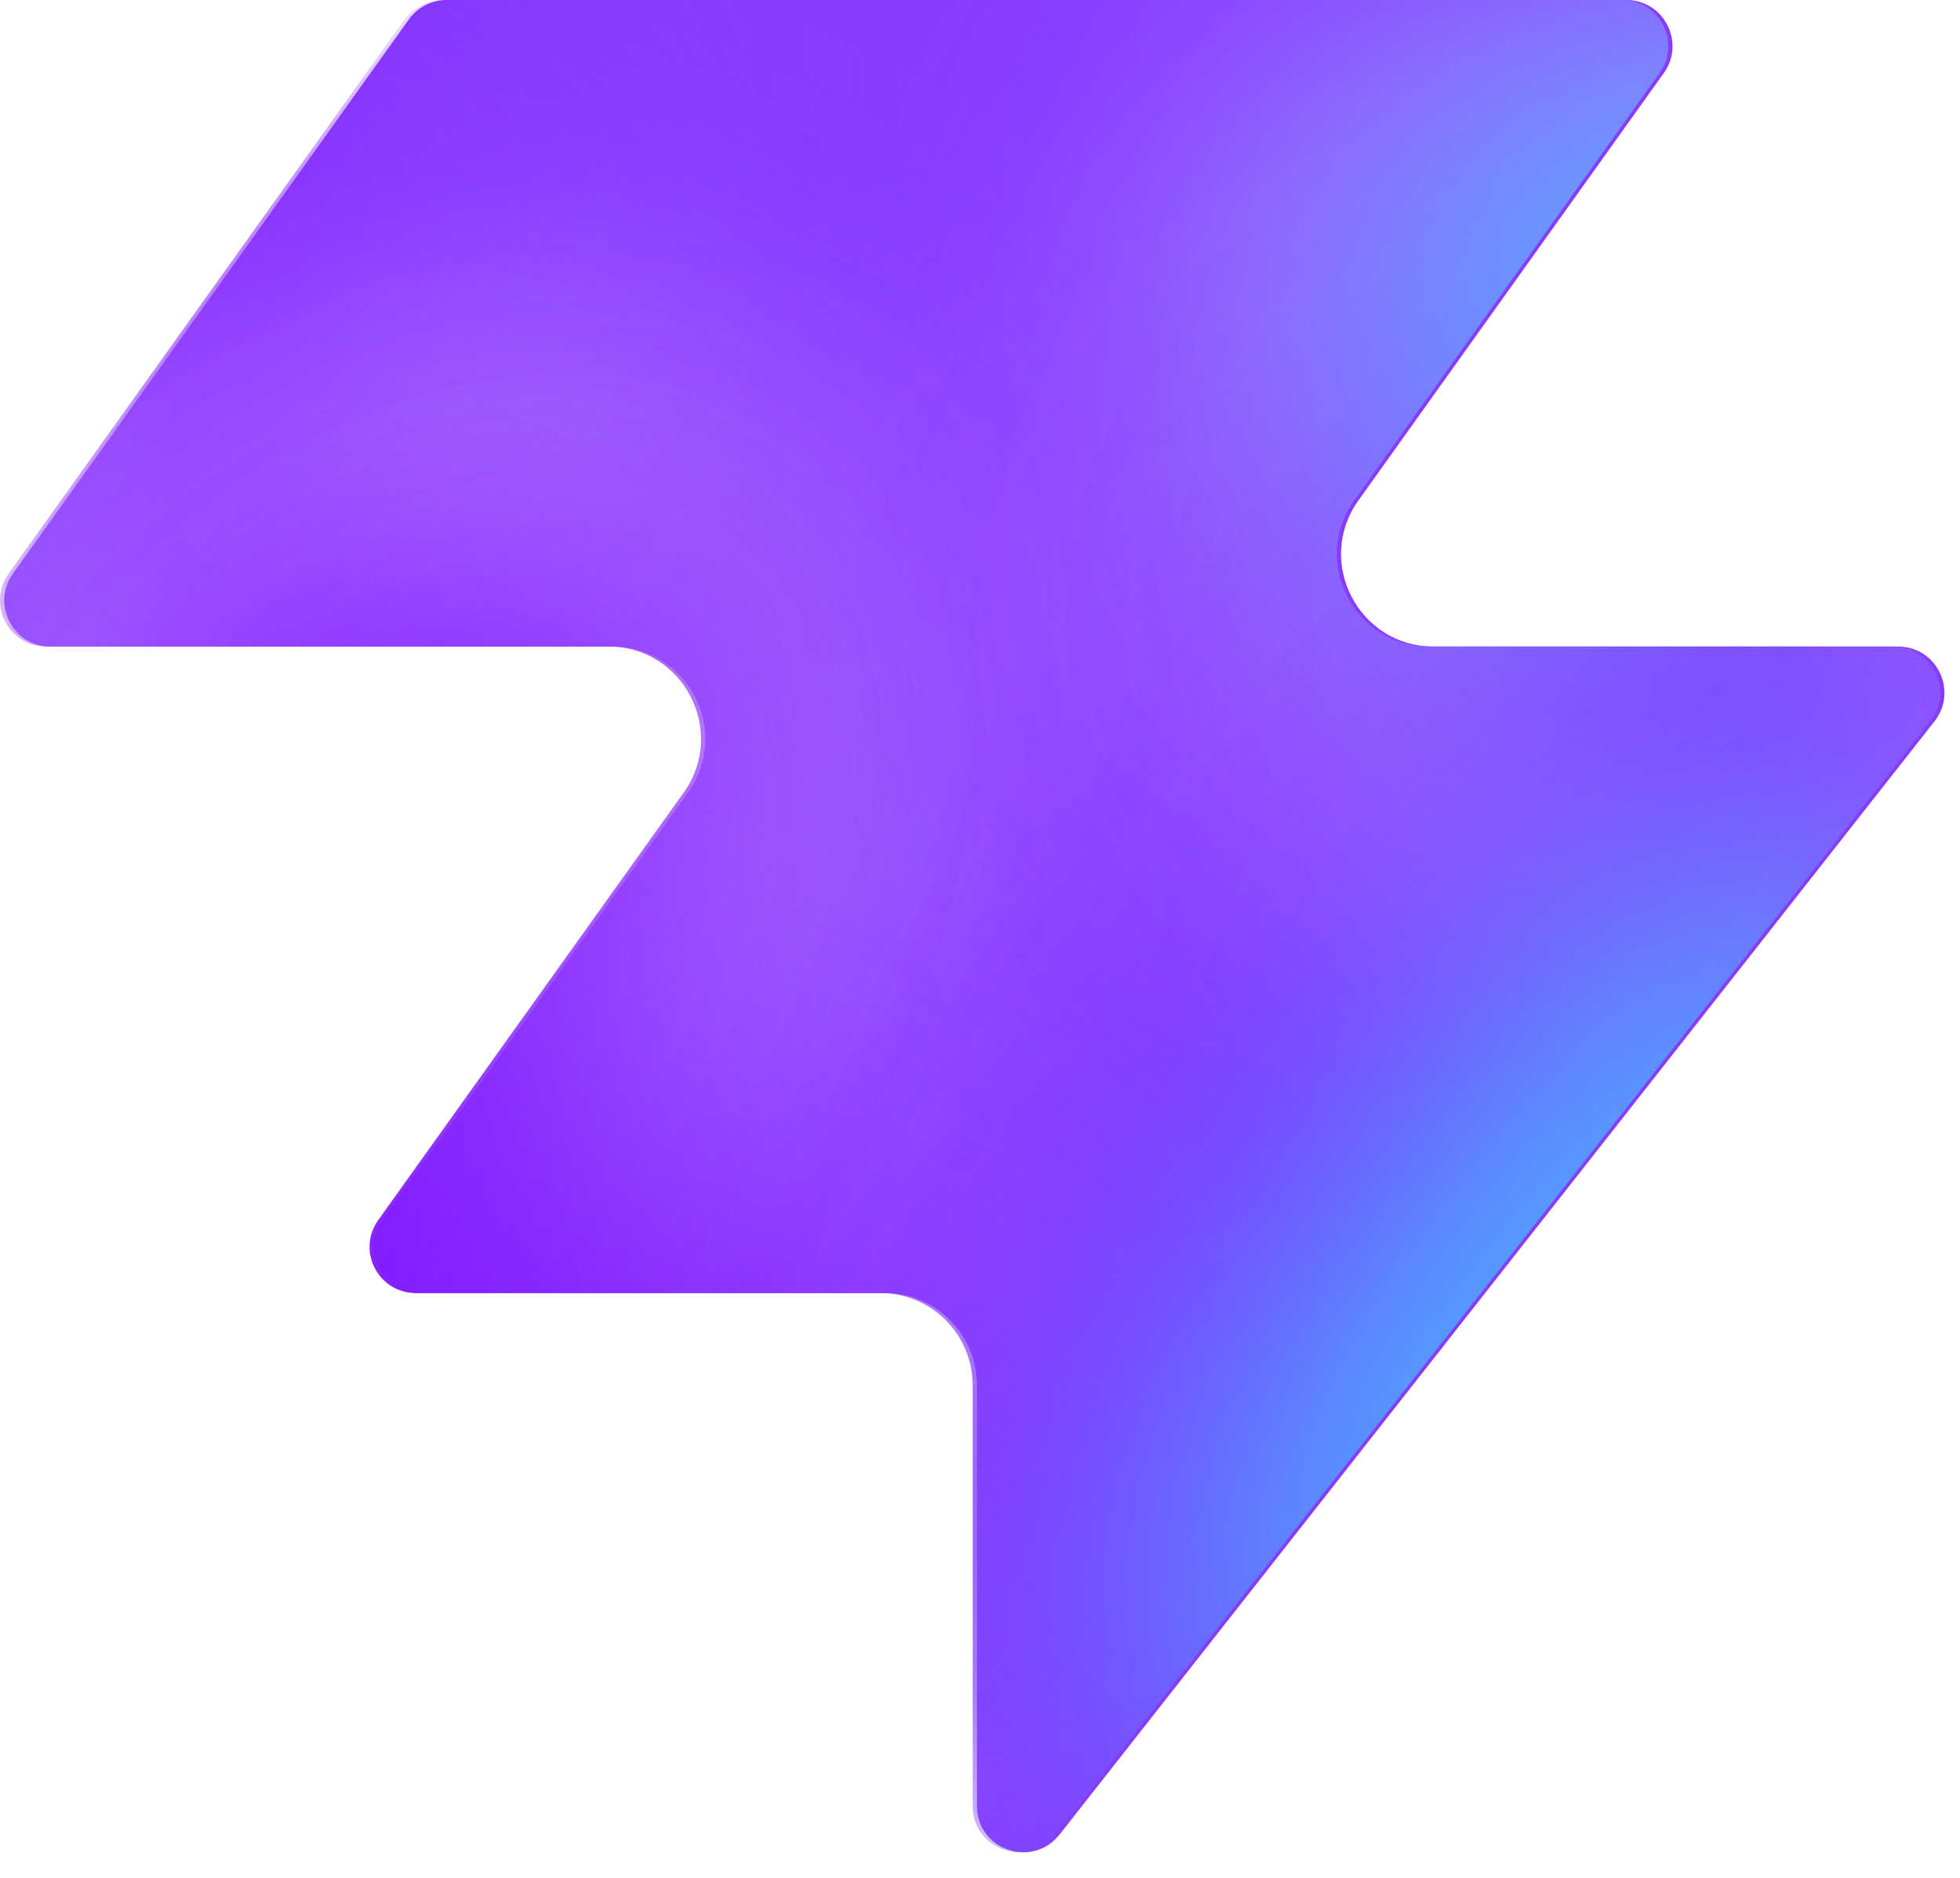
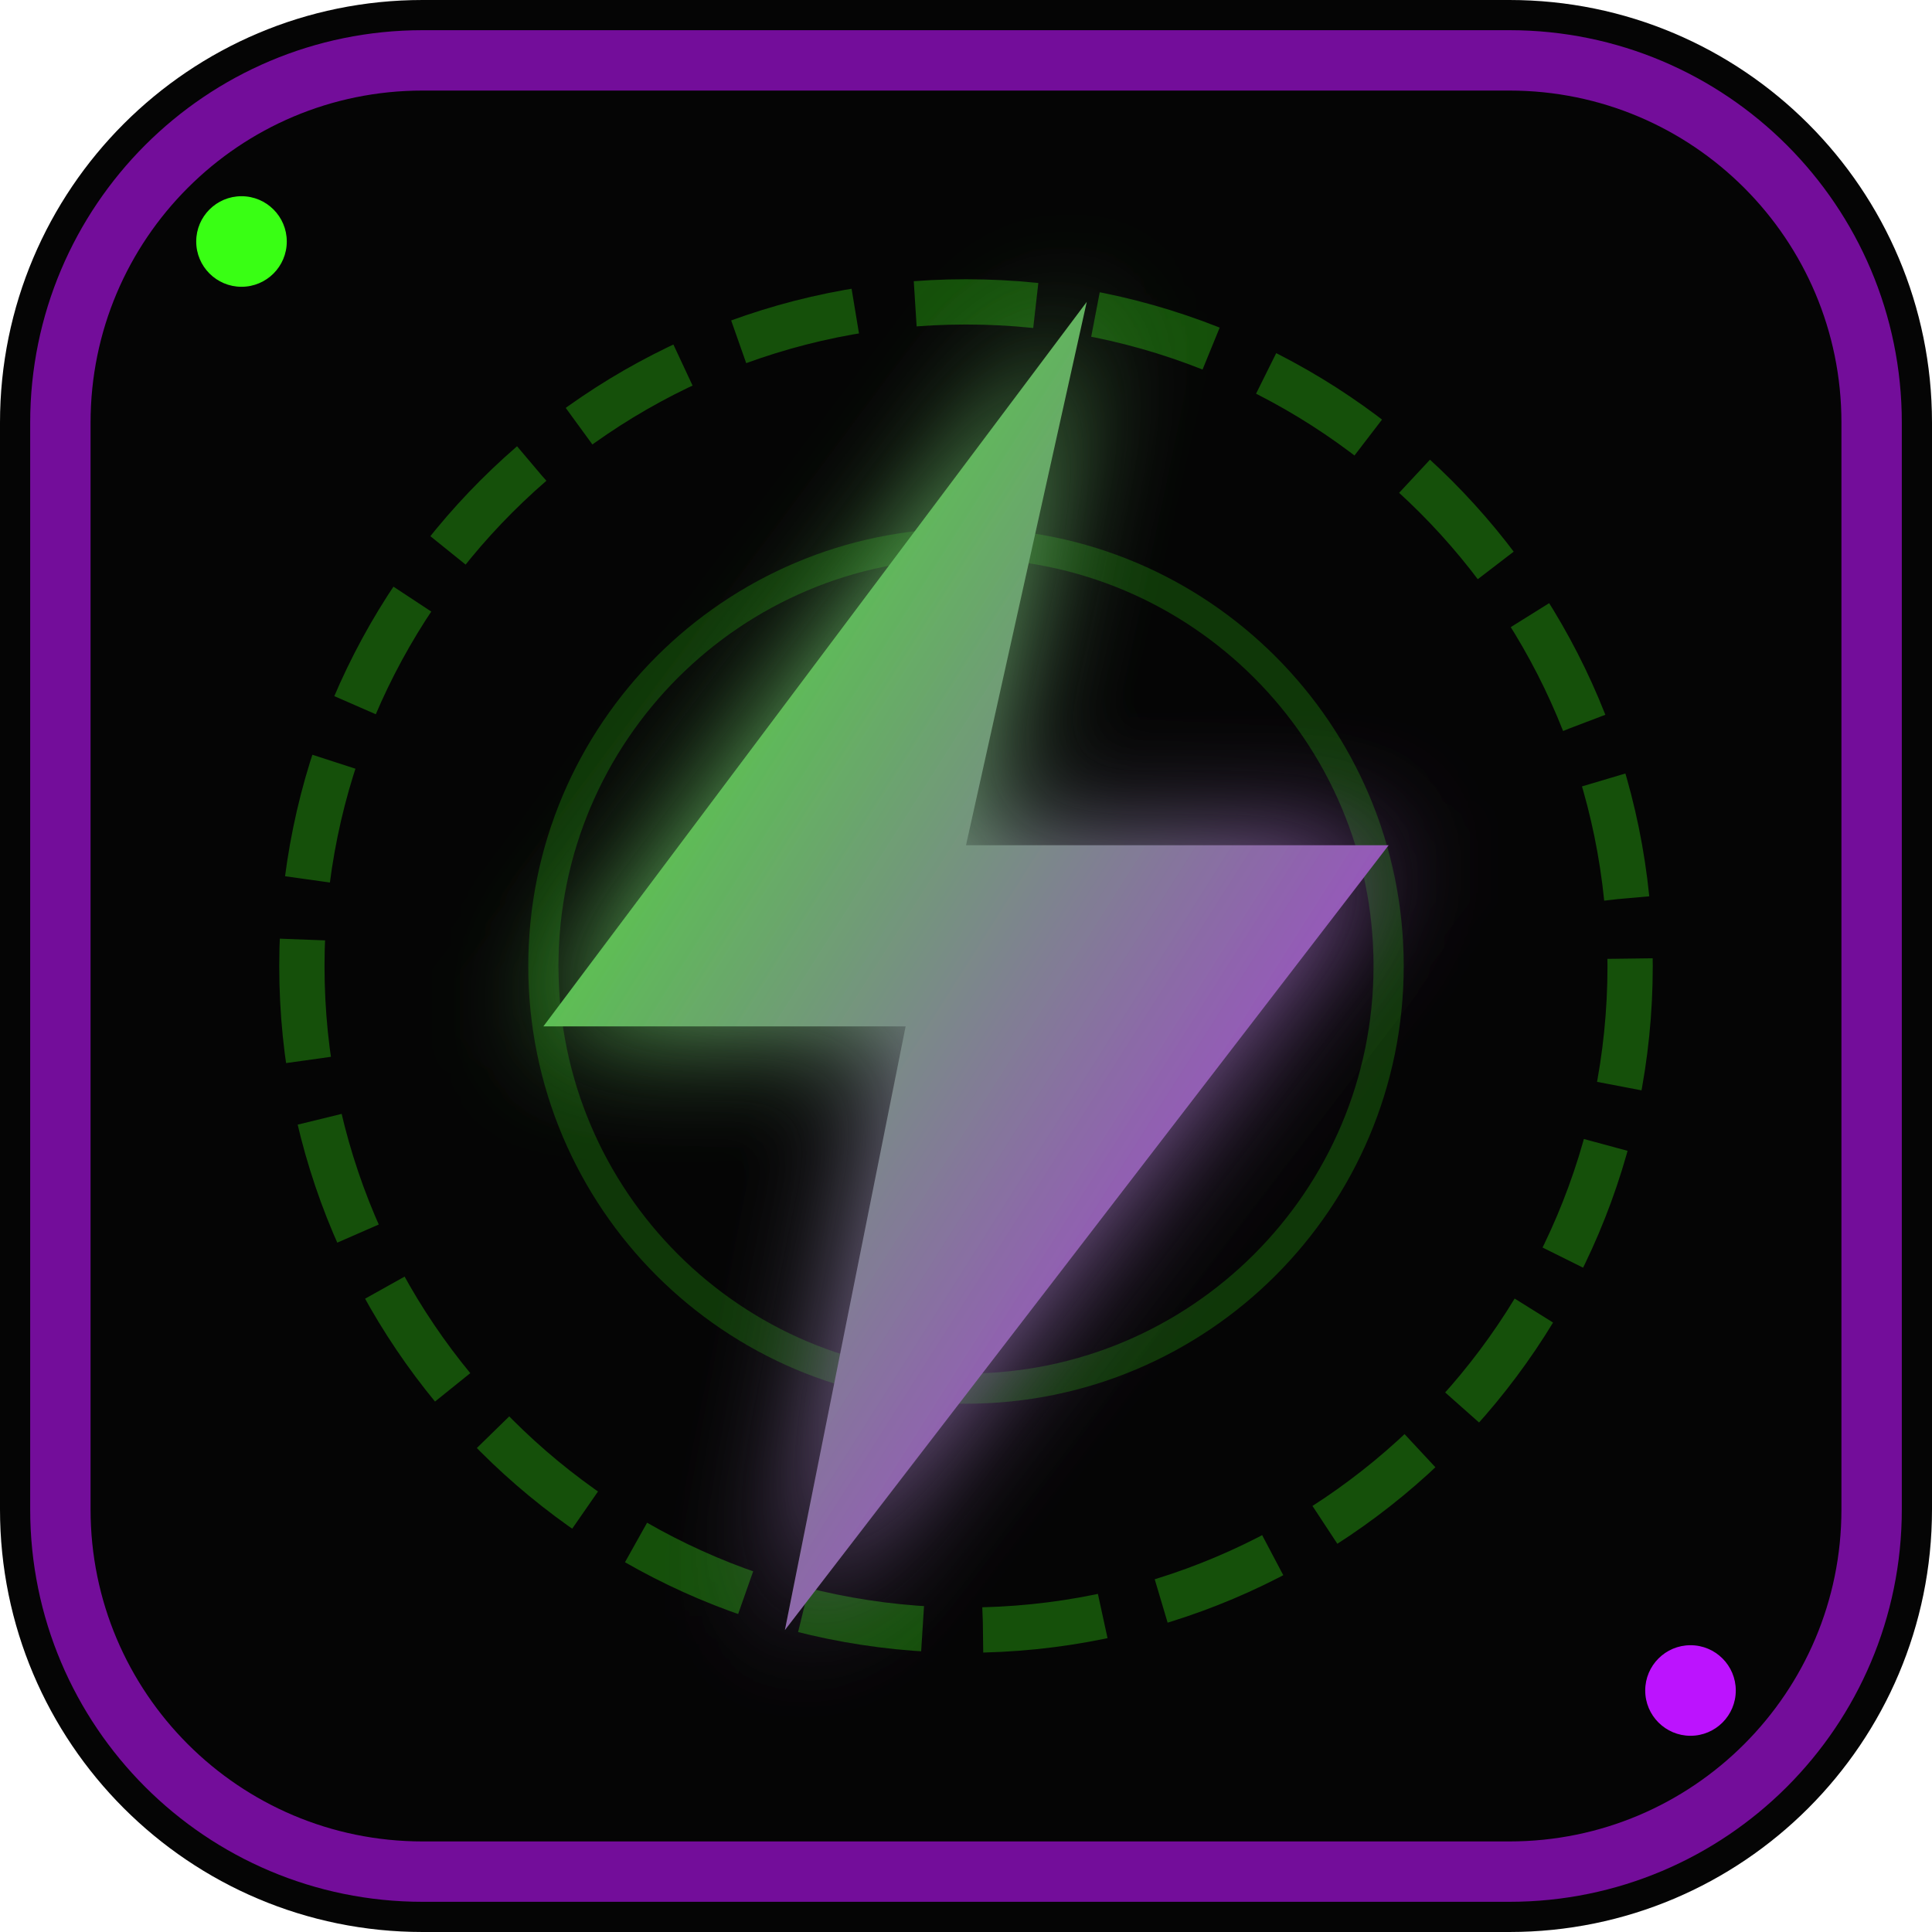
- <svg xmlns="http://www.w3.org/2000/svg" width="48" height="46" fill="none" viewBox="0 0 48 46">
-   <path fill="#863bff" d="M25.946 44.938c-.664.845-2.021.375-2.021-.698V33.937a2.26 2.26 0 0 0-2.262-2.262H10.287c-.92 0-1.456-1.04-.92-1.788l7.48-10.471c1.07-1.497 0-3.578-1.842-3.578H1.237c-.92 0-1.456-1.04-.92-1.788L10.013.474c.214-.297.556-.474.92-.474h28.894c.92 0 1.456 1.04.92 1.788l-7.48 10.471c-1.07 1.498 0 3.579 1.842 3.579h11.377c.943 0 1.473 1.088.89 1.83L25.947 44.94z" style="fill:#863bff;fill:color(display-p3 .525 .23 1);fill-opacity:1" />
-   <mask id="a" width="48" height="46" x="0" y="0" maskUnits="userSpaceOnUse" style="mask-type:alpha">
-     <path fill="#000" d="M25.842 44.938c-.664.844-2.021.375-2.021-.698V33.937a2.26 2.26 0 0 0-2.262-2.262H10.183c-.92 0-1.456-1.04-.92-1.788l7.48-10.471c1.07-1.498 0-3.579-1.842-3.579H1.133c-.92 0-1.456-1.04-.92-1.787L9.91.473c.214-.297.556-.474.92-.474h28.894c.92 0 1.456 1.04.92 1.788l-7.48 10.471c-1.07 1.498 0 3.578 1.842 3.578h11.377c.943 0 1.473 1.088.89 1.832L25.843 44.94z" style="fill:#000;fill-opacity:1" />
-   </mask>
-   <g mask="url(#a)">
-     <g filter="url(#b)">
-       <ellipse cx="5.508" cy="14.704" fill="#ede6ff" rx="5.508" ry="14.704" style="fill:#ede6ff;fill:color(display-p3 .927 .903 1);fill-opacity:1" transform="matrix(.00324 1 1 -.00324 -4.47 31.516)" />
-     </g>
-     <g filter="url(#c)">
-       <ellipse cx="10.399" cy="29.851" fill="#ede6ff" rx="10.399" ry="29.851" style="fill:#ede6ff;fill:color(display-p3 .927 .903 1);fill-opacity:1" transform="matrix(.00324 1 1 -.00324 -39.328 7.883)" />
-     </g>
-     <g filter="url(#d)">
-       <ellipse cx="5.508" cy="30.487" fill="#7e14ff" rx="5.508" ry="30.487" style="fill:#7e14ff;fill:color(display-p3 .492 .077 1);fill-opacity:1" transform="rotate(89.814 -25.913 -14.639)scale(1 -1)" />
-     </g>
-     <g filter="url(#e)">
-       <ellipse cx="5.508" cy="30.599" fill="#7e14ff" rx="5.508" ry="30.599" style="fill:#7e14ff;fill:color(display-p3 .492 .077 1);fill-opacity:1" transform="rotate(89.814 -32.644 -3.334)scale(1 -1)" />
-     </g>
-     <g filter="url(#f)">
-       <ellipse cx="5.508" cy="30.599" fill="#7e14ff" rx="5.508" ry="30.599" style="fill:#7e14ff;fill:color(display-p3 .492 .077 1);fill-opacity:1" transform="matrix(.00324 1 1 -.00324 -34.34 30.47)" />
-     </g>
-     <g filter="url(#g)">
-       <ellipse cx="14.072" cy="22.078" fill="#ede6ff" rx="14.072" ry="22.078" style="fill:#ede6ff;fill:color(display-p3 .927 .903 1);fill-opacity:1" transform="rotate(93.35 24.506 48.493)scale(-1 1)" />
-     </g>
-     <g filter="url(#h)">
-       <ellipse cx="3.47" cy="21.501" fill="#7e14ff" rx="3.47" ry="21.501" style="fill:#7e14ff;fill:color(display-p3 .492 .077 1);fill-opacity:1" transform="rotate(89.009 28.708 47.59)scale(-1 1)" />
-     </g>
-     <g filter="url(#i)">
-       <ellipse cx="3.47" cy="21.501" fill="#7e14ff" rx="3.47" ry="21.501" style="fill:#7e14ff;fill:color(display-p3 .492 .077 1);fill-opacity:1" transform="rotate(89.009 28.708 47.59)scale(-1 1)" />
-     </g>
-     <g filter="url(#j)">
-       <ellipse cx=".387" cy="8.972" fill="#7e14ff" rx="4.407" ry="29.108" style="fill:#7e14ff;fill:color(display-p3 .492 .077 1);fill-opacity:1" transform="rotate(39.51 .387 8.972)" />
-     </g>
-     <g filter="url(#k)">
-       <ellipse cx="47.523" cy="-6.092" fill="#7e14ff" rx="4.407" ry="29.108" style="fill:#7e14ff;fill:color(display-p3 .492 .077 1);fill-opacity:1" transform="rotate(37.892 47.523 -6.092)" />
-     </g>
-     <g filter="url(#l)">
-       <ellipse cx="41.412" cy="6.333" fill="#47bfff" rx="5.971" ry="9.665" style="fill:#47bfff;fill:color(display-p3 .28 .748 1);fill-opacity:1" transform="rotate(37.892 41.412 6.333)" />
-     </g>
-     <g filter="url(#m)">
-       <ellipse cx="-1.879" cy="38.332" fill="#7e14ff" rx="4.407" ry="29.108" style="fill:#7e14ff;fill:color(display-p3 .492 .077 1);fill-opacity:1" transform="rotate(37.892 -1.88 38.332)" />
-     </g>
-     <g filter="url(#n)">
-       <ellipse cx="-1.879" cy="38.332" fill="#7e14ff" rx="4.407" ry="29.108" style="fill:#7e14ff;fill:color(display-p3 .492 .077 1);fill-opacity:1" transform="rotate(37.892 -1.88 38.332)" />
-     </g>
-     <g filter="url(#o)">
-       <ellipse cx="35.651" cy="29.907" fill="#7e14ff" rx="4.407" ry="29.108" style="fill:#7e14ff;fill:color(display-p3 .492 .077 1);fill-opacity:1" transform="rotate(37.892 35.651 29.907)" />
-     </g>
-     <g filter="url(#p)">
-       <ellipse cx="38.418" cy="32.4" fill="#47bfff" rx="5.971" ry="15.297" style="fill:#47bfff;fill:color(display-p3 .28 .748 1);fill-opacity:1" transform="rotate(37.892 38.418 32.4)" />
-     </g>
-   </g>
+ <svg xmlns="http://www.w3.org/2000/svg" viewBox="0 0 64 64" fill="none">
+   <rect width="64" height="64" rx="14" fill="#050505" />
+   <rect x="2" y="2" width="60" height="60" rx="12" fill="none" stroke="#bc13fe" stroke-width="2" stroke-opacity="0.6" />
+   <circle cx="32" cy="32" r="22" stroke="#39ff14" stroke-width="1.5" stroke-opacity="0.3" stroke-dasharray="4 2" />
+   <circle cx="32" cy="32" r="14" stroke="#39ff14" stroke-width="1" stroke-opacity="0.2" />
  <defs>
-     <filter id="b" width="60.045" height="41.654" x="-19.77" y="16.149" color-interpolation-filters="sRGB" filterUnits="userSpaceOnUse">
-       <feFlood flood-opacity="0" result="BackgroundImageFix" />
-       <feBlend in="SourceGraphic" in2="BackgroundImageFix" result="shape" />
-       <feGaussianBlur result="effect1_foregroundBlur_2002_17158" stdDeviation="7.659" />
-     </filter>
-     <filter id="c" width="90.34" height="51.437" x="-54.613" y="-7.533" color-interpolation-filters="sRGB" filterUnits="userSpaceOnUse">
-       <feFlood flood-opacity="0" result="BackgroundImageFix" />
-       <feBlend in="SourceGraphic" in2="BackgroundImageFix" result="shape" />
-       <feGaussianBlur result="effect1_foregroundBlur_2002_17158" stdDeviation="7.659" />
-     </filter>
-     <filter id="d" width="79.355" height="29.4" x="-49.64" y="2.03" color-interpolation-filters="sRGB" filterUnits="userSpaceOnUse">
-       <feFlood flood-opacity="0" result="BackgroundImageFix" />
-       <feBlend in="SourceGraphic" in2="BackgroundImageFix" result="shape" />
-       <feGaussianBlur result="effect1_foregroundBlur_2002_17158" stdDeviation="4.596" />
-     </filter>
-     <filter id="e" width="79.579" height="29.4" x="-45.045" y="20.029" color-interpolation-filters="sRGB" filterUnits="userSpaceOnUse">
-       <feFlood flood-opacity="0" result="BackgroundImageFix" />
-       <feBlend in="SourceGraphic" in2="BackgroundImageFix" result="shape" />
-       <feGaussianBlur result="effect1_foregroundBlur_2002_17158" stdDeviation="4.596" />
-     </filter>
-     <filter id="f" width="79.579" height="29.4" x="-43.513" y="21.178" color-interpolation-filters="sRGB" filterUnits="userSpaceOnUse">
-       <feFlood flood-opacity="0" result="BackgroundImageFix" />
-       <feBlend in="SourceGraphic" in2="BackgroundImageFix" result="shape" />
-       <feGaussianBlur result="effect1_foregroundBlur_2002_17158" stdDeviation="4.596" />
-     </filter>
-     <filter id="g" width="74.749" height="58.852" x="15.756" y="-17.901" color-interpolation-filters="sRGB" filterUnits="userSpaceOnUse">
-       <feFlood flood-opacity="0" result="BackgroundImageFix" />
-       <feBlend in="SourceGraphic" in2="BackgroundImageFix" result="shape" />
-       <feGaussianBlur result="effect1_foregroundBlur_2002_17158" stdDeviation="7.659" />
-     </filter>
-     <filter id="h" width="61.377" height="25.362" x="23.548" y="2.284" color-interpolation-filters="sRGB" filterUnits="userSpaceOnUse">
-       <feFlood flood-opacity="0" result="BackgroundImageFix" />
-       <feBlend in="SourceGraphic" in2="BackgroundImageFix" result="shape" />
-       <feGaussianBlur result="effect1_foregroundBlur_2002_17158" stdDeviation="4.596" />
-     </filter>
-     <filter id="i" width="61.377" height="25.362" x="23.548" y="2.284" color-interpolation-filters="sRGB" filterUnits="userSpaceOnUse">
-       <feFlood flood-opacity="0" result="BackgroundImageFix" />
-       <feBlend in="SourceGraphic" in2="BackgroundImageFix" result="shape" />
-       <feGaussianBlur result="effect1_foregroundBlur_2002_17158" stdDeviation="4.596" />
-     </filter>
-     <filter id="j" width="56.045" height="63.649" x="-27.636" y="-22.853" color-interpolation-filters="sRGB" filterUnits="userSpaceOnUse">
-       <feFlood flood-opacity="0" result="BackgroundImageFix" />
-       <feBlend in="SourceGraphic" in2="BackgroundImageFix" result="shape" />
-       <feGaussianBlur result="effect1_foregroundBlur_2002_17158" stdDeviation="4.596" />
-     </filter>
-     <filter id="k" width="54.814" height="64.646" x="20.116" y="-38.415" color-interpolation-filters="sRGB" filterUnits="userSpaceOnUse">
-       <feFlood flood-opacity="0" result="BackgroundImageFix" />
-       <feBlend in="SourceGraphic" in2="BackgroundImageFix" result="shape" />
-       <feGaussianBlur result="effect1_foregroundBlur_2002_17158" stdDeviation="4.596" />
-     </filter>
-     <filter id="l" width="33.541" height="35.313" x="24.641" y="-11.323" color-interpolation-filters="sRGB" filterUnits="userSpaceOnUse">
-       <feFlood flood-opacity="0" result="BackgroundImageFix" />
-       <feBlend in="SourceGraphic" in2="BackgroundImageFix" result="shape" />
-       <feGaussianBlur result="effect1_foregroundBlur_2002_17158" stdDeviation="4.596" />
-     </filter>
-     <filter id="m" width="54.814" height="64.646" x="-29.286" y="6.009" color-interpolation-filters="sRGB" filterUnits="userSpaceOnUse">
-       <feFlood flood-opacity="0" result="BackgroundImageFix" />
-       <feBlend in="SourceGraphic" in2="BackgroundImageFix" result="shape" />
-       <feGaussianBlur result="effect1_foregroundBlur_2002_17158" stdDeviation="4.596" />
-     </filter>
-     <filter id="n" width="54.814" height="64.646" x="-29.286" y="6.009" color-interpolation-filters="sRGB" filterUnits="userSpaceOnUse">
-       <feFlood flood-opacity="0" result="BackgroundImageFix" />
-       <feBlend in="SourceGraphic" in2="BackgroundImageFix" result="shape" />
-       <feGaussianBlur result="effect1_foregroundBlur_2002_17158" stdDeviation="4.596" />
-     </filter>
-     <filter id="o" width="54.814" height="64.646" x="8.244" y="-2.416" color-interpolation-filters="sRGB" filterUnits="userSpaceOnUse">
-       <feFlood flood-opacity="0" result="BackgroundImageFix" />
-       <feBlend in="SourceGraphic" in2="BackgroundImageFix" result="shape" />
-       <feGaussianBlur result="effect1_foregroundBlur_2002_17158" stdDeviation="4.596" />
-     </filter>
-     <filter id="p" width="39.409" height="43.623" x="18.713" y="10.588" color-interpolation-filters="sRGB" filterUnits="userSpaceOnUse">
-       <feFlood flood-opacity="0" result="BackgroundImageFix" />
-       <feBlend in="SourceGraphic" in2="BackgroundImageFix" result="shape" />
-       <feGaussianBlur result="effect1_foregroundBlur_2002_17158" stdDeviation="4.596" />
+     <linearGradient id="neon-grad" x1="0%" y1="0%" x2="100%" y2="100%">
+       <stop offset="0%" stop-color="#39ff14" />
+       <stop offset="100%" stop-color="#bc13fe" />
+     </linearGradient>
+     <filter id="glow" x="-20%" y="-20%" width="140%" height="140%">
+       <feGaussianBlur stdDeviation="2" result="blur" />
+       <feComposite in="SourceGraphic" in2="blur" operator="over" />
    </filter>
  </defs>
+   <path d="M36 10 L18 34 H30 L26 54 L46 28 H32 Z" fill="url(#neon-grad)" filter="url(#glow)" />
+   <circle cx="8" cy="8" r="1.5" fill="#39ff14" />
+   <circle cx="56" cy="56" r="1.5" fill="#bc13fe" />
</svg>
